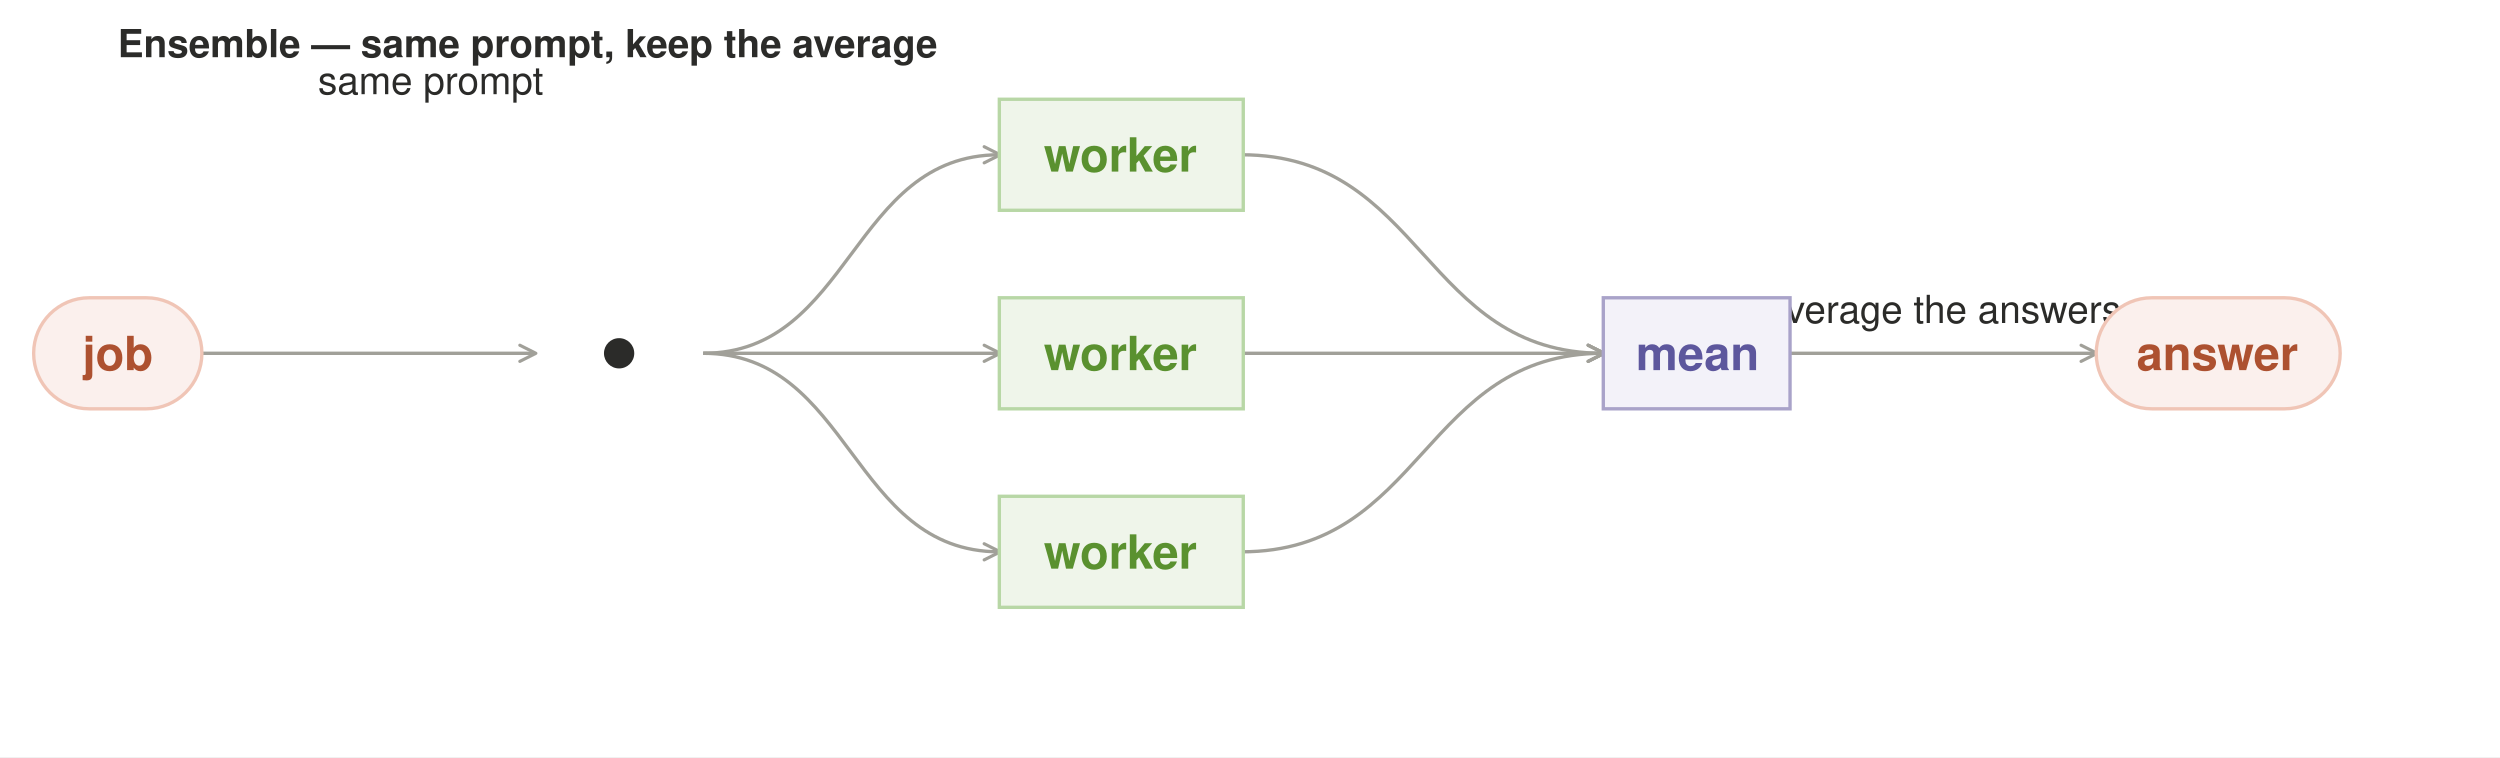
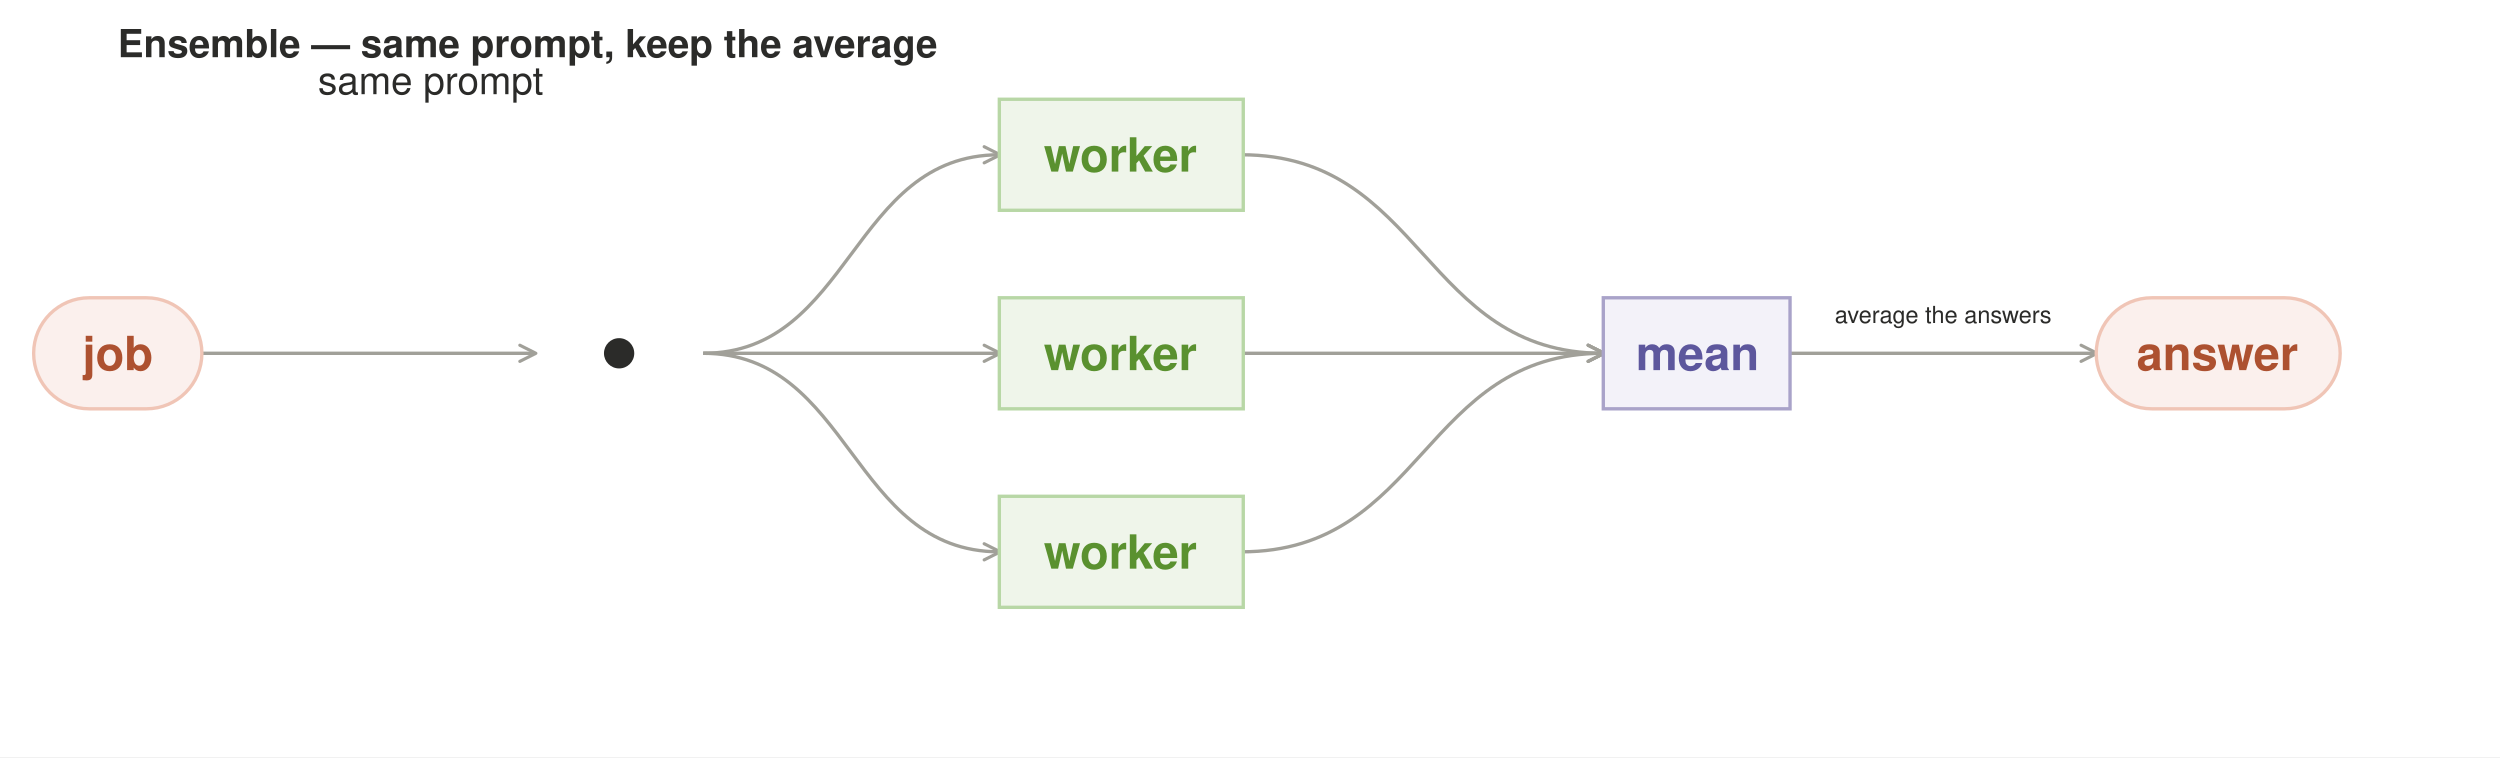
<svg xmlns="http://www.w3.org/2000/svg" viewBox="0 0 1486 450" font-family="Avenir Next, Nunito, Segoe UI, Helvetica, Arial, sans-serif">
  <defs>
    <marker id="ha" markerWidth="13.3" markerHeight="13.3" refX="11" refY="7.0" orient="auto" markerUnits="userSpaceOnUse">
      <path d="M2 2.2 L11.5 7.0 L2 11.8" fill="none" stroke="#a1a099" stroke-width="1.9" stroke-linecap="round" stroke-linejoin="round" />
    </marker>
    <marker id="Ha" markerWidth="18.1" markerHeight="18.1" refX="15" refY="9.5" orient="auto" markerUnits="userSpaceOnUse">
      <path d="M2 3.0 L15.6 9.5 L2 16.0" fill="none" stroke="#a1a099" stroke-width="3.0" stroke-linecap="round" stroke-linejoin="round" />
    </marker>
    <marker id="hg" markerWidth="13.3" markerHeight="13.3" refX="11" refY="7.0" orient="auto" markerUnits="userSpaceOnUse">
      <path d="M2 2.2 L11.5 7.0 L2 11.8" fill="none" stroke="#5a912f" stroke-width="1.9" stroke-linecap="round" stroke-linejoin="round" />
    </marker>
    <marker id="Hg" markerWidth="18.1" markerHeight="18.1" refX="15" refY="9.5" orient="auto" markerUnits="userSpaceOnUse">
      <path d="M2 3.0 L15.6 9.5 L2 16.0" fill="none" stroke="#5a912f" stroke-width="3.0" stroke-linecap="round" stroke-linejoin="round" />
    </marker>
    <marker id="hp" markerWidth="13.3" markerHeight="13.3" refX="11" refY="7.0" orient="auto" markerUnits="userSpaceOnUse">
      <path d="M2 2.2 L11.5 7.0 L2 11.8" fill="none" stroke="#5d579d" stroke-width="1.9" stroke-linecap="round" stroke-linejoin="round" />
    </marker>
    <marker id="Hp" markerWidth="18.1" markerHeight="18.1" refX="15" refY="9.5" orient="auto" markerUnits="userSpaceOnUse">
      <path d="M2 3.0 L15.6 9.5 L2 16.0" fill="none" stroke="#5d579d" stroke-width="3.0" stroke-linecap="round" stroke-linejoin="round" />
    </marker>
    <marker id="hc" markerWidth="13.3" markerHeight="13.3" refX="11" refY="7.0" orient="auto" markerUnits="userSpaceOnUse">
      <path d="M2 2.2 L11.5 7.0 L2 11.8" fill="none" stroke="#ad5130" stroke-width="1.9" stroke-linecap="round" stroke-linejoin="round" />
    </marker>
    <marker id="Hc" markerWidth="18.1" markerHeight="18.1" refX="15" refY="9.5" orient="auto" markerUnits="userSpaceOnUse">
      <path d="M2 3.0 L15.6 9.5 L2 16.0" fill="none" stroke="#ad5130" stroke-width="3.0" stroke-linecap="round" stroke-linejoin="round" />
    </marker>
    <marker id="hk" markerWidth="13.3" markerHeight="13.3" refX="11" refY="7.0" orient="auto" markerUnits="userSpaceOnUse">
      <path d="M2 2.2 L11.5 7.0 L2 11.8" fill="none" stroke="#2b2b29" stroke-width="1.9" stroke-linecap="round" stroke-linejoin="round" />
    </marker>
    <marker id="Hk" markerWidth="18.1" markerHeight="18.1" refX="15" refY="9.5" orient="auto" markerUnits="userSpaceOnUse">
      <path d="M2 3.0 L15.6 9.5 L2 16.0" fill="none" stroke="#2b2b29" stroke-width="3.0" stroke-linecap="round" stroke-linejoin="round" />
    </marker>
  </defs>
  <rect width="1486" height="450" fill="#fff" />
  <text x="70" y="34" text-anchor="start" fill="#2b2b29" font-size="23" font-weight="700">Ensemble — same prompt, keep the average</text>
  <text x="256" y="56" text-anchor="middle" fill="#2b2b29" font-size="23">same prompt</text>
-   <text x="1155" y="192" text-anchor="middle" fill="#2b2b29" font-size="23">average the answers</text>
+   <text x="1155" y="192" text-anchor="middle" fill="#2b2b29" font-size="14">average the answers</text>
  <path d="M 120 210 C 219 210, 219 210, 318 210" fill="none" stroke="#a1a099" stroke-width="2" marker-end="url(#ha)" />
  <path d="M 418 210 C 506 210, 506 92, 594 92" fill="none" stroke="#a1a099" stroke-width="2" marker-end="url(#ha)" />
  <path d="M 418 210 C 506 210, 506 210, 594 210" fill="none" stroke="#a1a099" stroke-width="2" marker-end="url(#ha)" />
  <path d="M 418 210 C 506 210, 506 328, 594 328" fill="none" stroke="#a1a099" stroke-width="2" marker-end="url(#ha)" />
  <path d="M 738 92 C 846 92, 846 210, 953 210" fill="none" stroke="#a1a099" stroke-width="2" marker-end="url(#ha)" />
  <path d="M 738 210 C 846 210, 846 210, 953 210" fill="none" stroke="#a1a099" stroke-width="2" marker-end="url(#ha)" />
  <path d="M 738 328 C 846 328, 846 210, 953 210" fill="none" stroke="#a1a099" stroke-width="2" marker-end="url(#ha)" />
  <path d="M 1064 210 C 1155 210, 1155 210, 1246 210" fill="none" stroke="#a1a099" stroke-width="2" marker-end="url(#ha)" />
  <rect x="20" y="177" width="100" height="66" rx="33" fill="#fbf0ed" stroke="#f0c5b6" stroke-width="2" />
  <text x="70" y="220" text-anchor="middle" fill="#ad5130" font-size="28" font-weight="600">job</text>
  <circle cx="368" cy="210" r="9" fill="#2b2b29" />
  <rect x="594" y="59" width="145" height="66" rx="0" fill="#eff5ea" stroke="#b8d7a6" stroke-width="2" />
  <text x="666" y="102" text-anchor="middle" fill="#5a912f" font-size="28" font-weight="600">worker</text>
  <rect x="594" y="177" width="145" height="66" rx="0" fill="#eff5ea" stroke="#b8d7a6" stroke-width="2" />
  <text x="666" y="220" text-anchor="middle" fill="#5a912f" font-size="28" font-weight="600">worker</text>
  <rect x="594" y="295" width="145" height="66" rx="0" fill="#eff5ea" stroke="#b8d7a6" stroke-width="2" />
  <text x="666" y="338" text-anchor="middle" fill="#5a912f" font-size="28" font-weight="600">worker</text>
  <rect x="953" y="177" width="111" height="66" rx="0" fill="#f3f2f9" stroke="#a9a3c9" stroke-width="2" />
  <text x="1009" y="220" text-anchor="middle" fill="#5d579d" font-size="28" font-weight="600">mean</text>
  <rect x="1246" y="177" width="145" height="66" rx="33" fill="#fbf0ed" stroke="#f0c5b6" stroke-width="2" />
  <text x="1318" y="220" text-anchor="middle" fill="#ad5130" font-size="28" font-weight="600">answer</text>
</svg>
